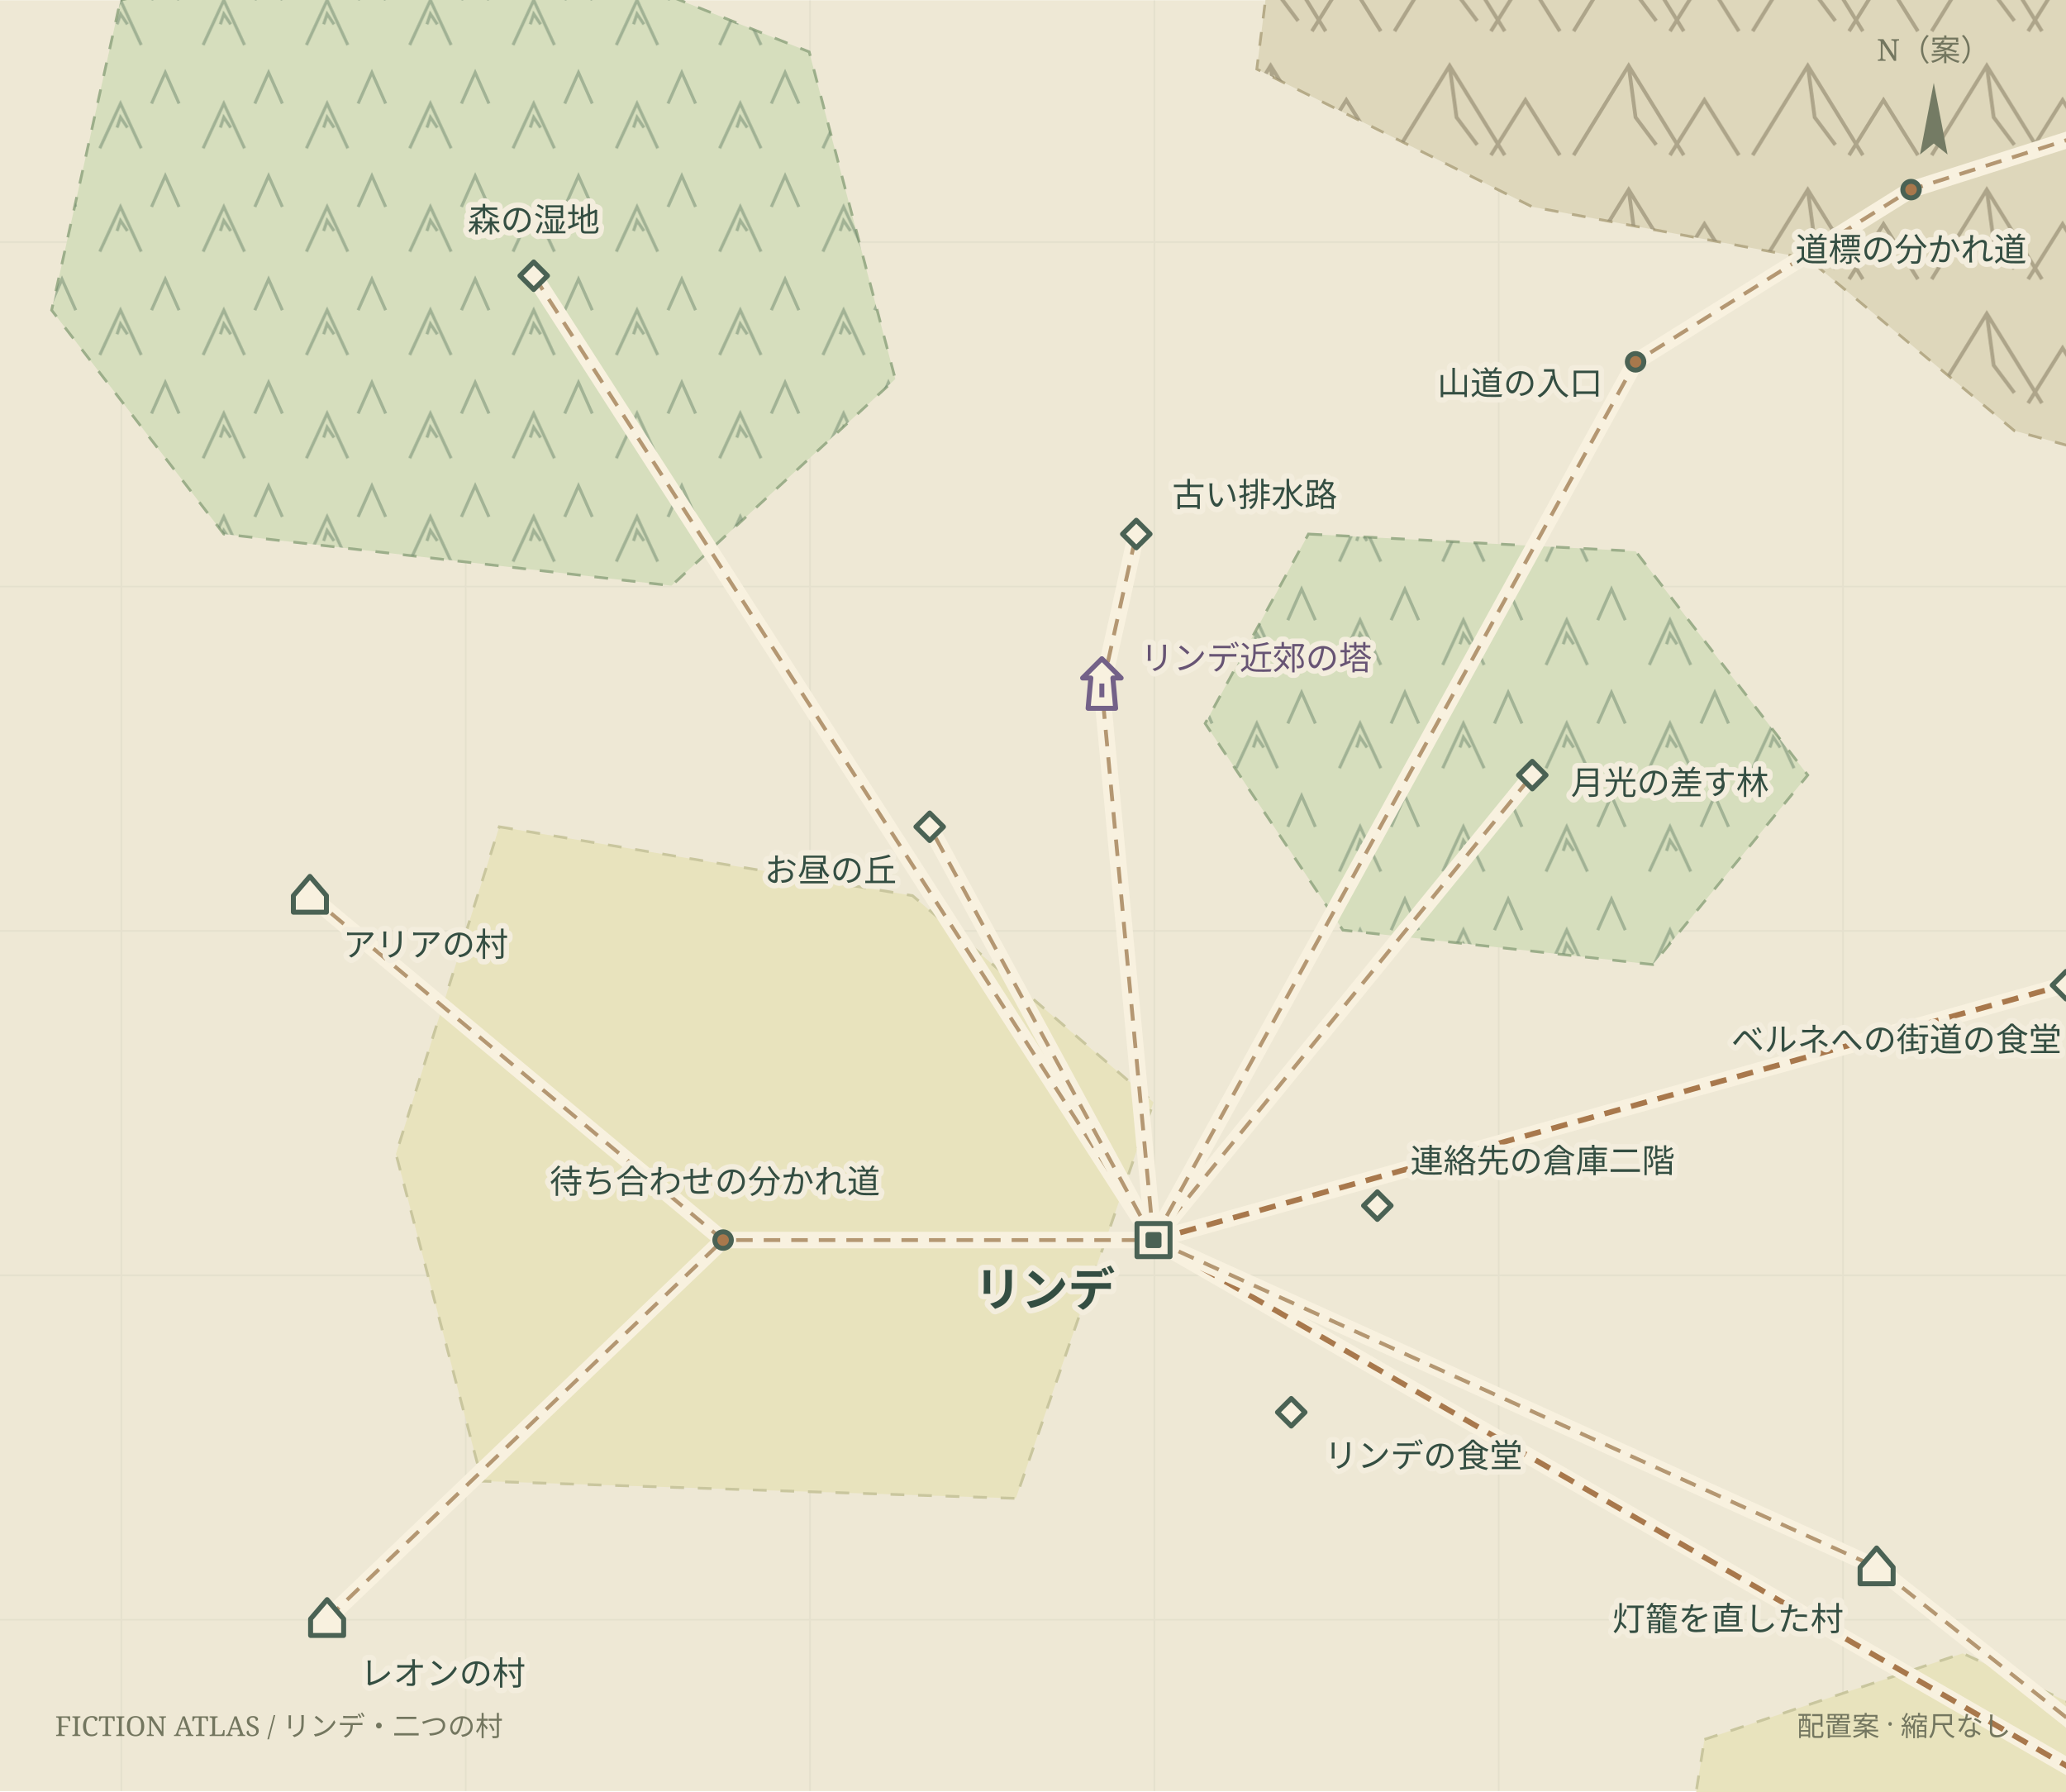
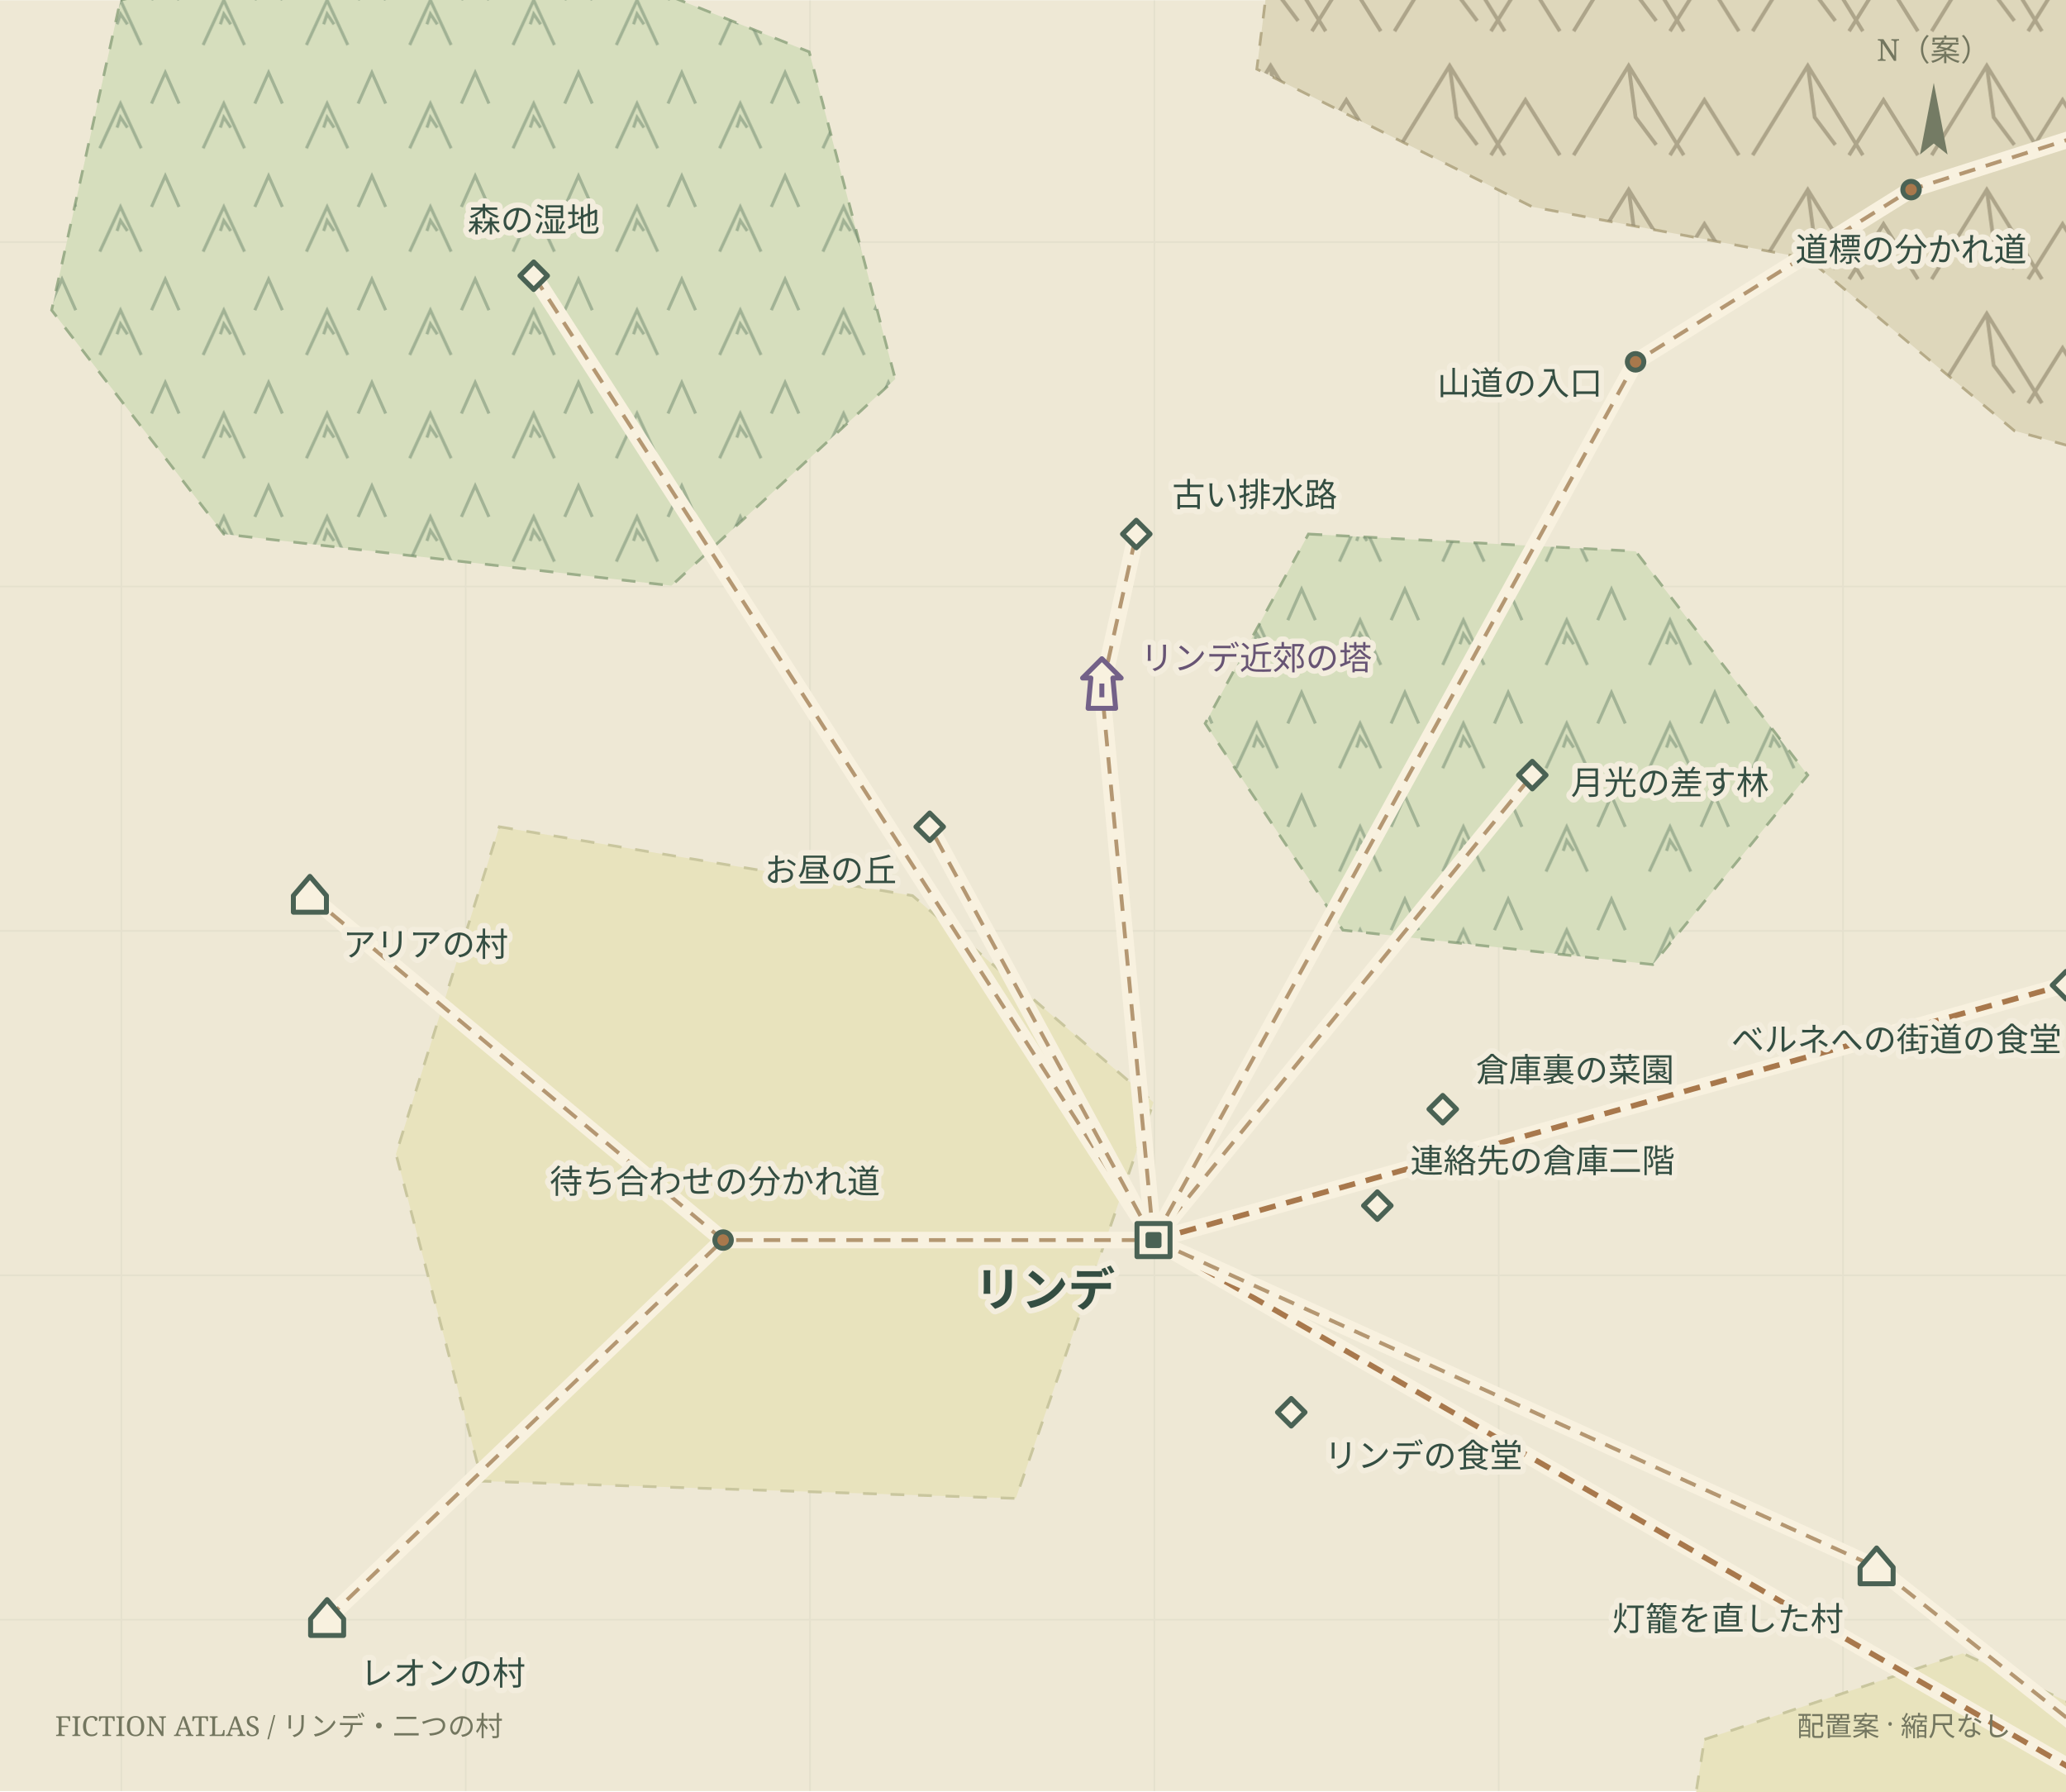
<svg xmlns="http://www.w3.org/2000/svg" width="1600" height="1387" id="map" role="img" aria-label="リンデ・二つの村" viewBox="65 130 600 520" style="font-family: &quot;Yu Gothic UI&quot;, Meiryo, sans-serif;">
  <defs>
    <pattern id="grid" width="100" height="100" patternUnits="userSpaceOnUse">
      <path d="M 100 0 L 0 0 0 100" fill="none" stroke="#637a6510" stroke-width="1" />
    </pattern>
    <pattern id="forest-pattern" width="30" height="30" patternUnits="userSpaceOnUse">
      <path d="M 4 23 L 10 10 L 16 23 M 9 17 L 10 14 L 12 17 M 19 10 L 23 1 L 27 10" fill="none" stroke="#6e876e" stroke-width="0.9" opacity="0.5" />
    </pattern>
    <pattern id="mountain-pattern" width="52" height="36" patternUnits="userSpaceOnUse">
      <path d="M 2 31 L 18 5 L 34 31 M 18 5 L 20 20 L 26 28 M 30 31 L 40 15 L 50 31" fill="none" stroke="#948a70" stroke-width="1.1" opacity="0.65" />
    </pattern>
  </defs>
  <rect x="65" y="130" width="600" height="520" fill="#eee8d5" />
  <rect x="65" y="130" width="600" height="520" fill="url(#grid)" />
  <polygon points="210,370 330,390 400,450 360,565 205,560 180,465" fill="#e8e3bd" stroke="#c9c69e" stroke-width="0.8" stroke-dasharray="4 4" />
  <polygon points="100,130 200,105 300,145 325,240 260,300 130,285 80,220" fill="#d6debd" stroke="#9cae8a" stroke-width="0.8" stroke-dasharray="4 4" />
  <polygon points="100,130 200,105 300,145 325,240 260,300 130,285 80,220" fill="url(#forest-pattern)" pointer-events="none" />
  <polygon points="445,285 540,290 590,355 545,410 455,400 415,340" fill="#d6debd" stroke="#9cae8a" stroke-width="0.8" stroke-dasharray="4 4" />
  <polygon points="445,285 540,290 590,355 545,410 455,400 415,340" fill="url(#forest-pattern)" pointer-events="none" />
  <polygon points="440,70 540,60 650,70 765,80 845,150 825,240 740,280 650,255 590,205 510,190 430,150" fill="#ded7bb" stroke="#b6ab88" stroke-width="0.8" stroke-dasharray="4 4" />
  <polygon points="440,70 540,60 650,70 765,80 845,150 825,240 740,280 650,255 590,205 510,190 430,150" fill="url(#mountain-pattern)" pointer-events="none" />
  <polyline points="990,205 1020,255 1005,310 1020,360 1050,420 1060,490" fill="none" stroke="#90b3b3" stroke-width="4" stroke-linejoin="round" stroke-linecap="round" />
  <polygon points="810,545 890,535 990,580 1010,650 960,700 860,690 820,625" fill="#d6debd" stroke="#9cae8a" stroke-width="0.8" stroke-dasharray="4 4" />
  <polygon points="810,545 890,535 990,580 1010,650 960,700 860,690 820,625" fill="url(#forest-pattern)" pointer-events="none" />
  <polygon points="560,635 635,610 700,640 790,740 760,810 600,805 545,730" fill="#e8e3bd" stroke="#c9c69e" stroke-width="0.8" stroke-dasharray="4 4" />
  <polyline points="400,490 900,350" fill="none" stroke="#f8f1df" stroke-width="4.8" stroke-linejoin="round" />
  <polyline points="400,490 900,350" fill="none" stroke="#a8784c" stroke-width="1.6" stroke-dasharray="4.8 3.2" stroke-linejoin="round" />
  <polyline points="400,490 730,680" fill="none" stroke="#f8f1df" stroke-width="4.8" stroke-linejoin="round" />
  <polyline points="400,490 730,680" fill="none" stroke="#a8784c" stroke-width="1.6" stroke-dasharray="4.8 3.2" stroke-linejoin="round" />
  <polyline points="155,390 275,490 400,490" fill="none" stroke="#f8f1df" stroke-width="4.8" stroke-linejoin="round" />
  <polyline points="155,390 275,490 400,490" fill="none" stroke="#b49772" stroke-width="1.12" stroke-dasharray="4.8 3.2" stroke-linejoin="round" />
  <polyline points="160,600 275,490" fill="none" stroke="#f8f1df" stroke-width="4.8" stroke-linejoin="round" />
  <polyline points="160,600 275,490" fill="none" stroke="#b49772" stroke-width="1.12" stroke-dasharray="4.8 3.2" stroke-linejoin="round" />
  <polyline points="400,490 385,330" fill="none" stroke="#f8f1df" stroke-width="4.8" stroke-linejoin="round" />
  <polyline points="400,490 385,330" fill="none" stroke="#b49772" stroke-width="1.12" stroke-dasharray="4.8 3.2" stroke-linejoin="round" />
  <polyline points="400,490 220,210" fill="none" stroke="#f8f1df" stroke-width="4.8" stroke-linejoin="round" />
  <polyline points="400,490 220,210" fill="none" stroke="#b49772" stroke-width="1.12" stroke-dasharray="4.8 3.2" stroke-linejoin="round" />
  <polyline points="400,490 510,355" fill="none" stroke="#f8f1df" stroke-width="4.8" stroke-linejoin="round" />
  <polyline points="400,490 510,355" fill="none" stroke="#b49772" stroke-width="1.12" stroke-dasharray="4.8 3.2" stroke-linejoin="round" />
  <polyline points="400,490 540,235 620,185 730,150 900,130" fill="none" stroke="#f8f1df" stroke-width="4.8" stroke-linejoin="round" />
  <polyline points="400,490 540,235 620,185 730,150 900,130" fill="none" stroke="#b49772" stroke-width="1.12" stroke-dasharray="4.8 3.2" stroke-linejoin="round" />
  <polyline points="400,490 610,585 730,680" fill="none" stroke="#f8f1df" stroke-width="4.8" stroke-linejoin="round" />
  <polyline points="400,490 610,585 730,680" fill="none" stroke="#b49772" stroke-width="1.12" stroke-dasharray="4.8 3.2" stroke-linejoin="round" />
  <polyline points="900,350 870,260" fill="none" stroke="#f8f1df" stroke-width="4.8" stroke-linejoin="round" />
  <polyline points="900,350 870,260" fill="none" stroke="#b49772" stroke-width="1.12" stroke-dasharray="4.8 3.2" stroke-linejoin="round" />
  <polyline points="900,350 1020,360 1095,300" fill="none" stroke="#f8f1df" stroke-width="4.8" stroke-linejoin="round" />
  <polyline points="900,350 1020,360 1095,300" fill="none" stroke="#b49772" stroke-width="1.12" stroke-dasharray="4.8 3.2" stroke-linejoin="round" />
  <polyline points="730,680 850,660" fill="none" stroke="#f8f1df" stroke-width="4.8" stroke-linejoin="round" />
  <polyline points="730,680 850,660" fill="none" stroke="#b49772" stroke-width="1.12" stroke-dasharray="4.8 3.2" stroke-linejoin="round" />
  <polyline points="385,330 395,285" fill="none" stroke="#f8f1df" stroke-width="4.8" stroke-linejoin="round" />
  <polyline points="385,330 395,285" fill="none" stroke="#b49772" stroke-width="1.12" stroke-dasharray="4.8 3.2" stroke-linejoin="round" />
  <polyline points="400,490 335,370" fill="none" stroke="#f8f1df" stroke-width="4.8" stroke-linejoin="round" />
  <polyline points="400,490 335,370" fill="none" stroke="#b49772" stroke-width="1.12" stroke-dasharray="4.8 3.2" stroke-linejoin="round" />
  <polyline points="900,350 850,300 870,260" fill="none" stroke="#f8f1df" stroke-width="4.8" stroke-linejoin="round" />
  <polyline points="900,350 850,300 870,260" fill="none" stroke="#b49772" stroke-width="1.12" stroke-dasharray="4.8 3.2" stroke-linejoin="round" />
  <polyline points="900,350 955,320 1020,360" fill="none" stroke="#f8f1df" stroke-width="4.8" stroke-linejoin="round" />
  <polyline points="900,350 955,320 1020,360" fill="none" stroke="#b49772" stroke-width="1.12" stroke-dasharray="4.8 3.2" stroke-linejoin="round" />
  <polyline points="765,715 930,650 845,605" fill="none" stroke="#f8f1df" stroke-width="4.8" stroke-linejoin="round" />
  <polyline points="765,715 930,650 845,605" fill="none" stroke="#b49772" stroke-width="1.12" stroke-dasharray="4.8 3.2" stroke-linejoin="round" />
  <polyline points="845,605 930,650 1040,740" fill="none" stroke="#f8f1df" stroke-width="4.8" stroke-linejoin="round" />
  <polyline points="845,605 930,650 1040,740" fill="none" stroke="#b49772" stroke-width="1.12" stroke-dasharray="4.8 3.2" stroke-linejoin="round" />
  <g transform="translate(400 490)" class="place" tabindex="0" role="button" aria-label="リンデ" data-id="linde">
    <circle r="11.2" fill="transparent" stroke="none" stroke-width="0.8" class="halo" />
    <g fill="#f8f1df" stroke="#4a6254" stroke-width="1.44" stroke-linejoin="round">
      <rect x="-4.8" y="-4.8" width="9.6" height="9.6" />
      <rect x="-1.6" y="-1.6" width="3.2" height="3.2" fill="#4a6254" />
    </g>
    <text x="-11.2" y="19.2" font-size="13.6" font-weight="600" text-anchor="end" fill="#344e42" stroke="#f3eddd" stroke-width="3.2" paint-order="stroke" stroke-linejoin="round">リンデ</text>
  </g>
  <g transform="translate(155 390)" class="place" tabindex="0" role="button" aria-label="アリアの村" data-id="aria-village">
    <circle r="11.2" fill="transparent" stroke="none" stroke-width="0.8" class="halo" />
    <g fill="#f8f1df" stroke="#4a6254" stroke-width="1.44" stroke-linejoin="round">
      <path d="M -4.8 0 L 0 -5.6 L 4.8 0 V 4.8 H -4.8 Z" />
    </g>
    <text x="9.6" y="17.6" font-size="9.6" font-weight="400" text-anchor="start" fill="#344e42" stroke="#f3eddd" stroke-width="3.2" paint-order="stroke" stroke-linejoin="round">アリアの村</text>
  </g>
  <g transform="translate(160 600)" class="place" tabindex="0" role="button" aria-label="レオンの村" data-id="leon-village">
    <circle r="11.2" fill="transparent" stroke="none" stroke-width="0.8" class="halo" />
    <g fill="#f8f1df" stroke="#4a6254" stroke-width="1.44" stroke-linejoin="round">
      <path d="M -4.8 0 L 0 -5.6 L 4.8 0 V 4.8 H -4.8 Z" />
    </g>
    <text x="9.6" y="19.2" font-size="9.6" font-weight="400" text-anchor="start" fill="#344e42" stroke="#f3eddd" stroke-width="3.2" paint-order="stroke" stroke-linejoin="round">レオンの村</text>
  </g>
  <g transform="translate(275 490)" class="place" tabindex="0" role="button" aria-label="待ち合わせの分かれ道" data-id="meeting-junction">
    <circle r="11.2" fill="transparent" stroke="none" stroke-width="0.8" class="halo" />
    <g fill="#f8f1df" stroke="#4a6254" stroke-width="1.44" stroke-linejoin="round">
      <circle r="2.4" fill="#a8784c" />
    </g>
    <text x="-2.4" y="-13.6" font-size="9.6" font-weight="400" text-anchor="middle" fill="#344e42" stroke="#f3eddd" stroke-width="3.2" paint-order="stroke" stroke-linejoin="round">待ち合わせの分かれ道</text>
  </g>
  <g transform="translate(385 330)" class="place" tabindex="0" role="button" aria-label="リンデ近郊の塔" data-id="linde-tower">
    <circle r="11.2" fill="transparent" stroke="none" stroke-width="0.8" class="halo" />
    <g fill="#f8f1df" stroke="#736188" stroke-width="1.44" stroke-linejoin="round">
      <path d="M -4 5.6 L -3.2 -3.2 L -5.6 -3.2 L 0 -8.8 L 5.6 -3.2 L 3.2 -3.2 L 4 5.6 Z" />
      <path d="M 0 -1.6 V 2.4" />
    </g>
    <text x="11.2" y="-5.6" font-size="9.6" font-weight="400" text-anchor="start" fill="#675474" stroke="#f3eddd" stroke-width="3.2" paint-order="stroke" stroke-linejoin="round">リンデ近郊の塔</text>
  </g>
  <g transform="translate(220 210)" class="place" tabindex="0" role="button" aria-label="森の湿地" data-id="wetland">
    <circle r="11.2" fill="transparent" stroke="none" stroke-width="0.8" class="halo" />
    <g fill="#f8f1df" stroke="#4a6254" stroke-width="1.44" stroke-linejoin="round">
      <path d="M 0 -4 L 4 0 L 0 4 L -4 0 Z" />
    </g>
    <text x="0" y="-12.8" font-size="9.6" font-weight="400" text-anchor="middle" fill="#344e42" stroke="#f3eddd" stroke-width="3.2" paint-order="stroke" stroke-linejoin="round">森の湿地</text>
  </g>
  <g transform="translate(510 355)" class="place" tabindex="0" role="button" aria-label="月光の差す林" data-id="moon-herbs">
    <circle r="11.2" fill="transparent" stroke="none" stroke-width="0.8" class="halo" />
    <g fill="#f8f1df" stroke="#4a6254" stroke-width="1.44" stroke-linejoin="round">
      <path d="M 0 -4 L 4 0 L 0 4 L -4 0 Z" />
    </g>
    <text x="11.2" y="5.6" font-size="9.6" font-weight="400" text-anchor="start" fill="#344e42" stroke="#f3eddd" stroke-width="3.2" paint-order="stroke" stroke-linejoin="round">月光の差す林</text>
  </g>
  <g transform="translate(540 235)" class="place" tabindex="0" role="button" aria-label="山道の入口" data-id="mountain-entry">
    <circle r="11.2" fill="transparent" stroke="none" stroke-width="0.8" class="halo" />
    <g fill="#f8f1df" stroke="#4a6254" stroke-width="1.44" stroke-linejoin="round">
      <circle r="2.4" fill="#a8784c" />
    </g>
    <text x="-9.6" y="9.6" font-size="9.6" font-weight="400" text-anchor="end" fill="#344e42" stroke="#f3eddd" stroke-width="3.2" paint-order="stroke" stroke-linejoin="round">山道の入口</text>
  </g>
  <g transform="translate(620 185)" class="place" tabindex="0" role="button" aria-label="道標の分かれ道" data-id="signpost">
    <circle r="11.2" fill="transparent" stroke="none" stroke-width="0.8" class="halo" />
    <g fill="#f8f1df" stroke="#4a6254" stroke-width="1.44" stroke-linejoin="round">
      <circle r="2.4" fill="#a8784c" />
    </g>
    <text x="0" y="20.8" font-size="9.6" font-weight="400" text-anchor="middle" fill="#344e42" stroke="#f3eddd" stroke-width="3.2" paint-order="stroke" stroke-linejoin="round">道標の分かれ道</text>
  </g>
  <g transform="translate(610 585)" class="place" tabindex="0" role="button" aria-label="灯籠を直した村" data-id="lantern-village">
    <circle r="11.2" fill="transparent" stroke="none" stroke-width="0.8" class="halo" />
    <g fill="#f8f1df" stroke="#4a6254" stroke-width="1.44" stroke-linejoin="round">
      <path d="M -4.8 0 L 0 -5.6 L 4.8 0 V 4.8 H -4.8 Z" />
    </g>
    <text x="-9.6" y="18.4" font-size="9.6" font-weight="400" text-anchor="end" fill="#344e42" stroke="#f3eddd" stroke-width="3.2" paint-order="stroke" stroke-linejoin="round">灯籠を直した村</text>
  </g>
  <g transform="translate(335 370)" class="place" tabindex="0" role="button" aria-label="お昼の丘" data-id="picnic-hill">
    <circle r="11.2" fill="transparent" stroke="none" stroke-width="0.8" class="halo" />
    <g fill="#f8f1df" stroke="#4a6254" stroke-width="1.44" stroke-linejoin="round">
      <path d="M 0 -4 L 4 0 L 0 4 L -4 0 Z" />
    </g>
    <text x="-9.6" y="16" font-size="9.6" font-weight="400" text-anchor="end" fill="#344e42" stroke="#f3eddd" stroke-width="3.2" paint-order="stroke" stroke-linejoin="round">お昼の丘</text>
  </g>
  <g transform="translate(395 285)" class="place" tabindex="0" role="button" aria-label="古い排水路" data-id="old-waterway">
    <circle r="11.2" fill="transparent" stroke="none" stroke-width="0.8" class="halo" />
    <g fill="#f8f1df" stroke="#4a6254" stroke-width="1.44" stroke-linejoin="round">
      <path d="M 0 -4 L 4 0 L 0 4 L -4 0 Z" />
    </g>
    <text x="10.4" y="-8" font-size="9.6" font-weight="400" text-anchor="start" fill="#344e42" stroke="#f3eddd" stroke-width="3.2" paint-order="stroke" stroke-linejoin="round">古い排水路</text>
  </g>
  <g transform="translate(465 480)" class="place" tabindex="0" role="button" aria-label="連絡先の倉庫二階" data-id="linde-warehouse">
    <circle r="11.2" fill="transparent" stroke="none" stroke-width="0.8" class="halo" />
    <g fill="#f8f1df" stroke="#4a6254" stroke-width="1.44" stroke-linejoin="round">
      <path d="M 0 -4 L 4 0 L 0 4 L -4 0 Z" />
    </g>
    <text x="9.6" y="-9.6" font-size="9.6" font-weight="400" text-anchor="start" fill="#344e42" stroke="#f3eddd" stroke-width="3.2" paint-order="stroke" stroke-linejoin="round">連絡先の倉庫二階</text>
  </g>
+   <g transform="translate(484 452)" class="place" tabindex="0" role="button" aria-label="倉庫裏の菜園" data-id="linde-warehouse-yard">
+     <circle r="11.2" fill="transparent" stroke="none" stroke-width="0.8" class="halo" />
+     <g fill="#f8f1df" stroke="#4a6254" stroke-width="1.44" stroke-linejoin="round">
+       <path d="M 0 -4 L 4 0 L 0 4 L -4 0 Z" />
+     </g>
+     <text x="9.6" y="-8" font-size="9.6" font-weight="400" text-anchor="start" fill="#344e42" stroke="#f3eddd" stroke-width="3.2" paint-order="stroke" stroke-linejoin="round">倉庫裏の菜園</text>
+   </g>
  <g transform="translate(440 540)" class="place" tabindex="0" role="button" aria-label="リンデの食堂" data-id="linde-dining">
    <circle r="11.2" fill="transparent" stroke="none" stroke-width="0.8" class="halo" />
    <g fill="#f8f1df" stroke="#4a6254" stroke-width="1.44" stroke-linejoin="round">
      <path d="M 0 -4 L 4 0 L 0 4 L -4 0 Z" />
    </g>
    <text x="9.6" y="16" font-size="9.6" font-weight="400" text-anchor="start" fill="#344e42" stroke="#f3eddd" stroke-width="3.2" paint-order="stroke" stroke-linejoin="round">リンデの食堂</text>
  </g>
  <g transform="translate(665 416)" class="place" tabindex="0" role="button" aria-label="ベルネへの街道の食堂" data-id="roadside-dining">
    <circle r="11.2" fill="transparent" stroke="none" stroke-width="0.8" class="halo" />
    <g fill="#f8f1df" stroke="#4a6254" stroke-width="1.44" stroke-linejoin="round">
      <path d="M 0 -4 L 4 0 L 0 4 L -4 0 Z" />
    </g>
    <text x="-49.245" y="19.2" font-size="9.6" font-weight="400" text-anchor="middle" fill="#344e42" stroke="#f3eddd" stroke-width="3.2" paint-order="stroke" stroke-linejoin="round">ベルネへの街道の食堂</text>
  </g>
  <g fill="#73765f" font-family="Georgia, Yu Mincho, serif" pointer-events="none">
    <path d="M 626.6 154 L 622.6 174.8 L 626.6 171.6 L 630.6 174.8 Z" fill="#747b64" />
    <text x="626.6" y="147.6" text-anchor="middle" font-size="8.8">N（案）</text>
    <text x="81" y="634" font-size="8">FICTION ATLAS / リンデ・二つの村</text>
    <text x="649" y="634" font-size="8" text-anchor="end">配置案 · 縮尺なし</text>
  </g>
</svg>
